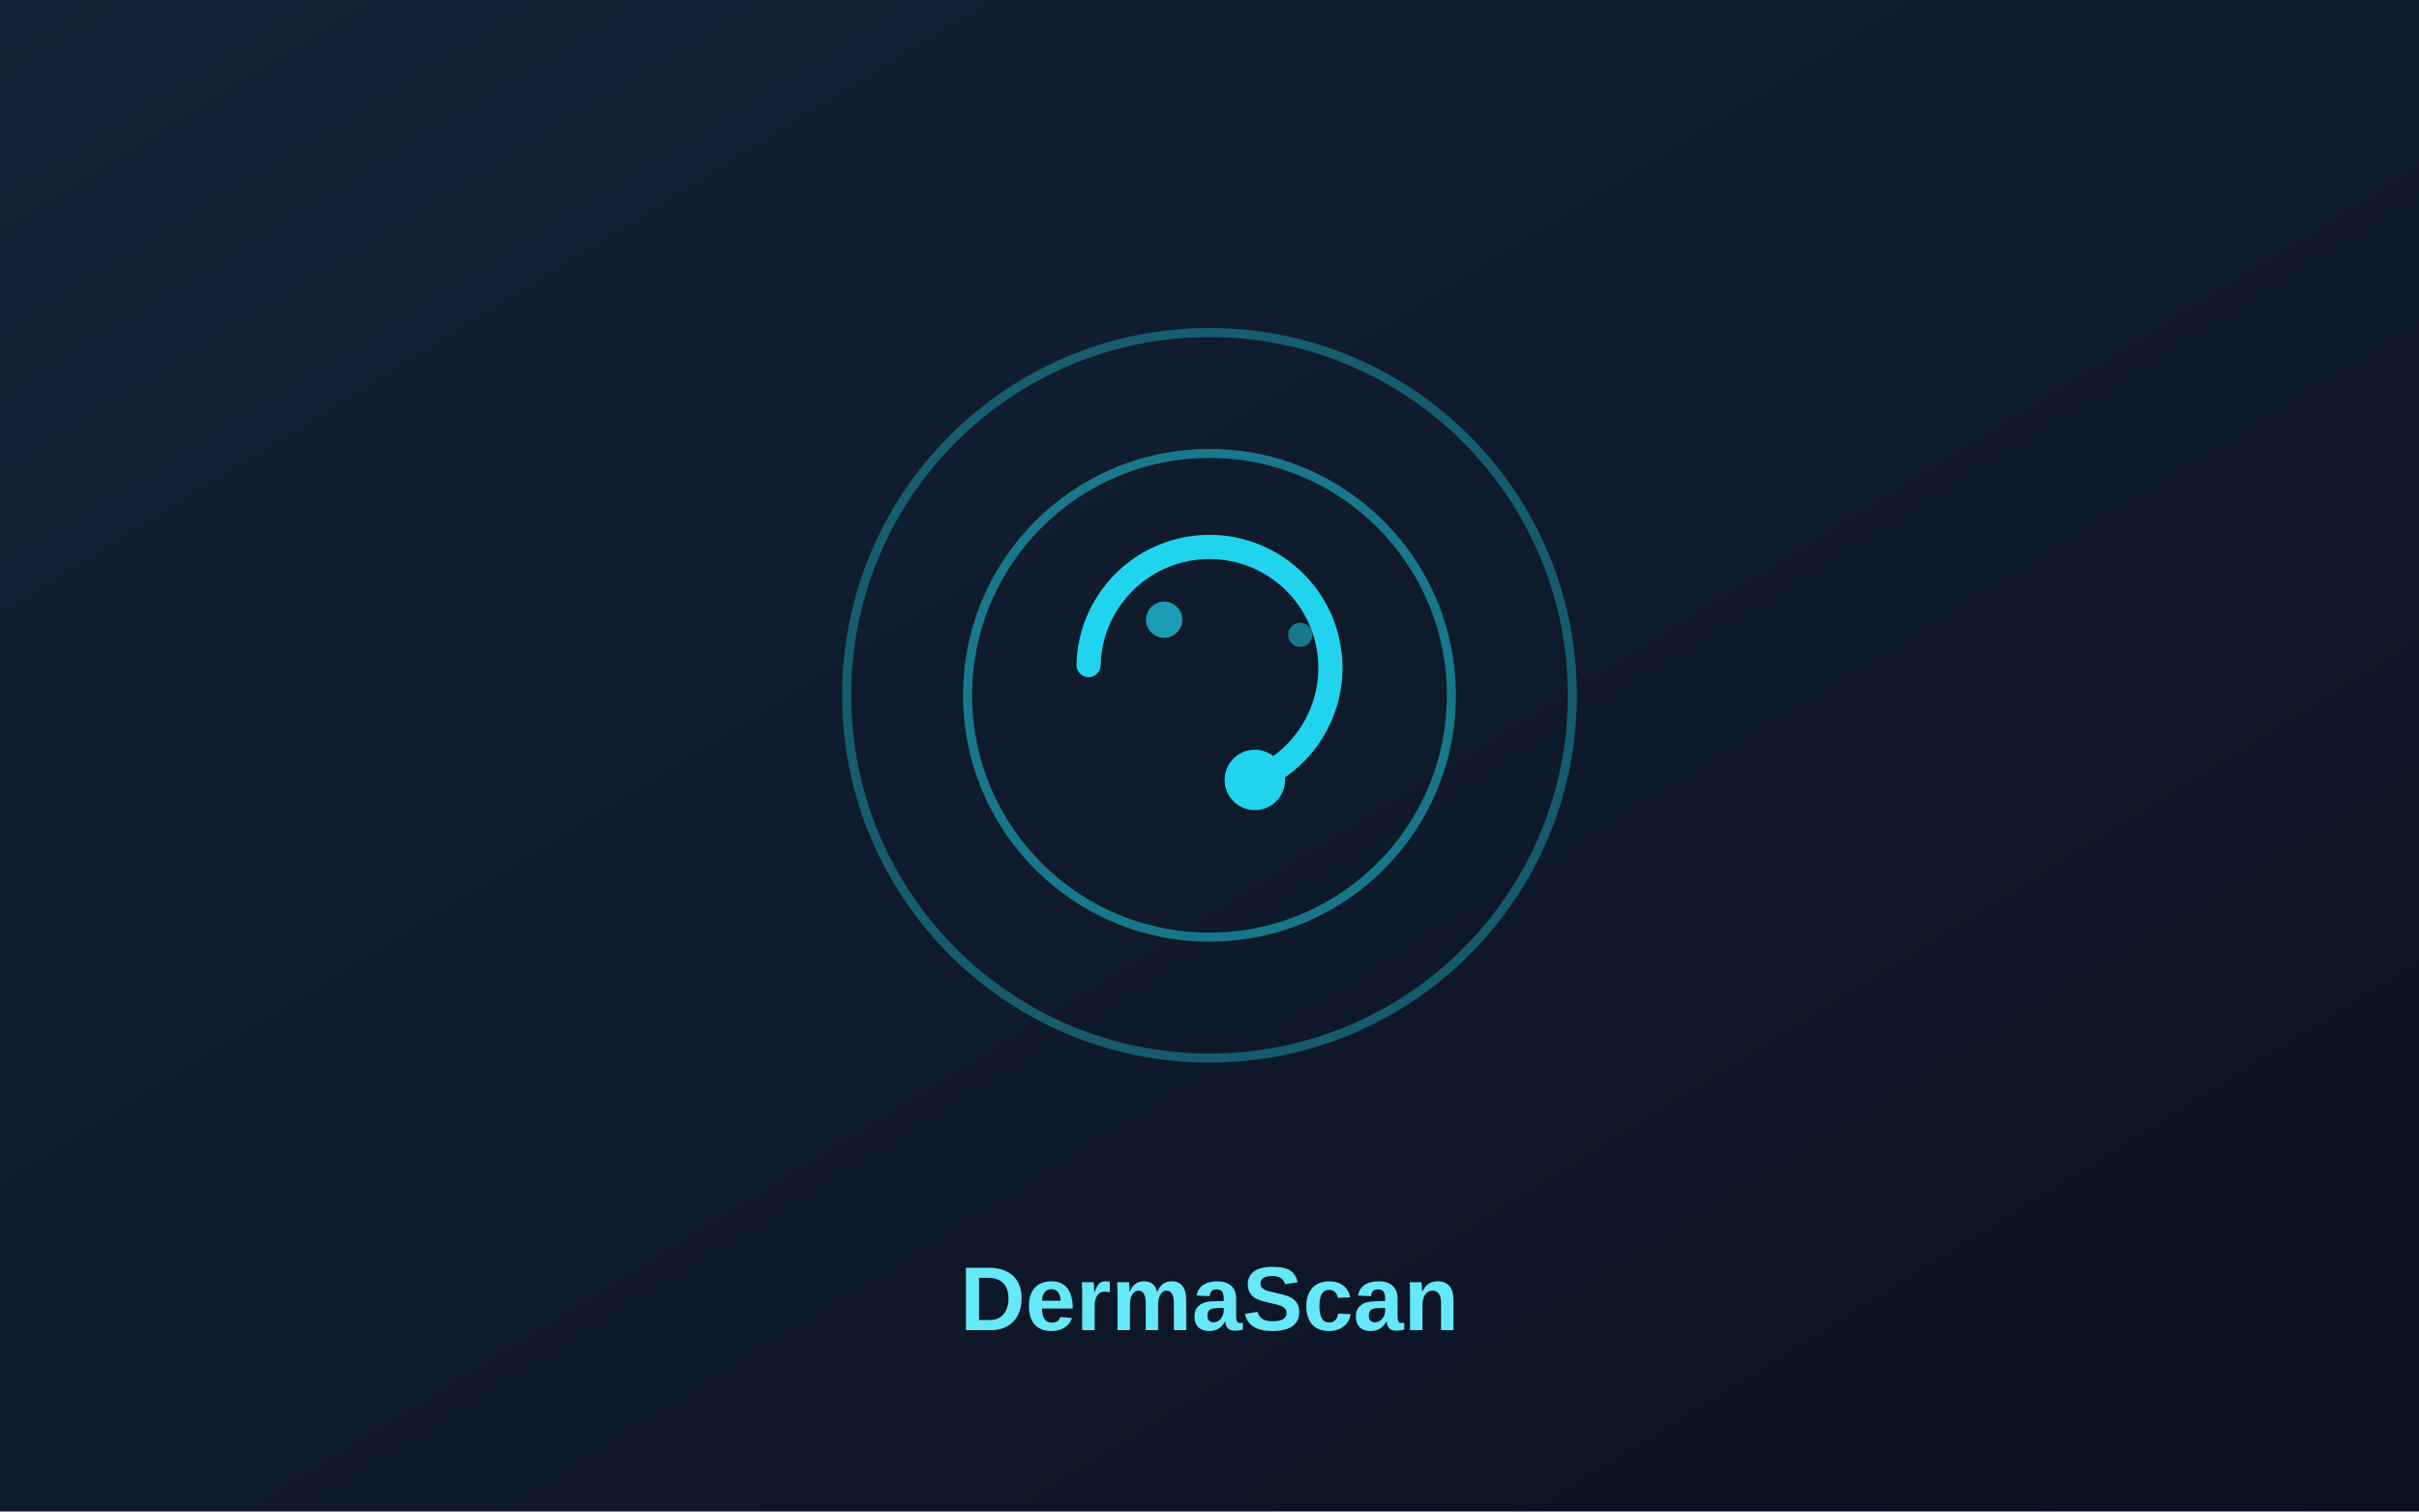
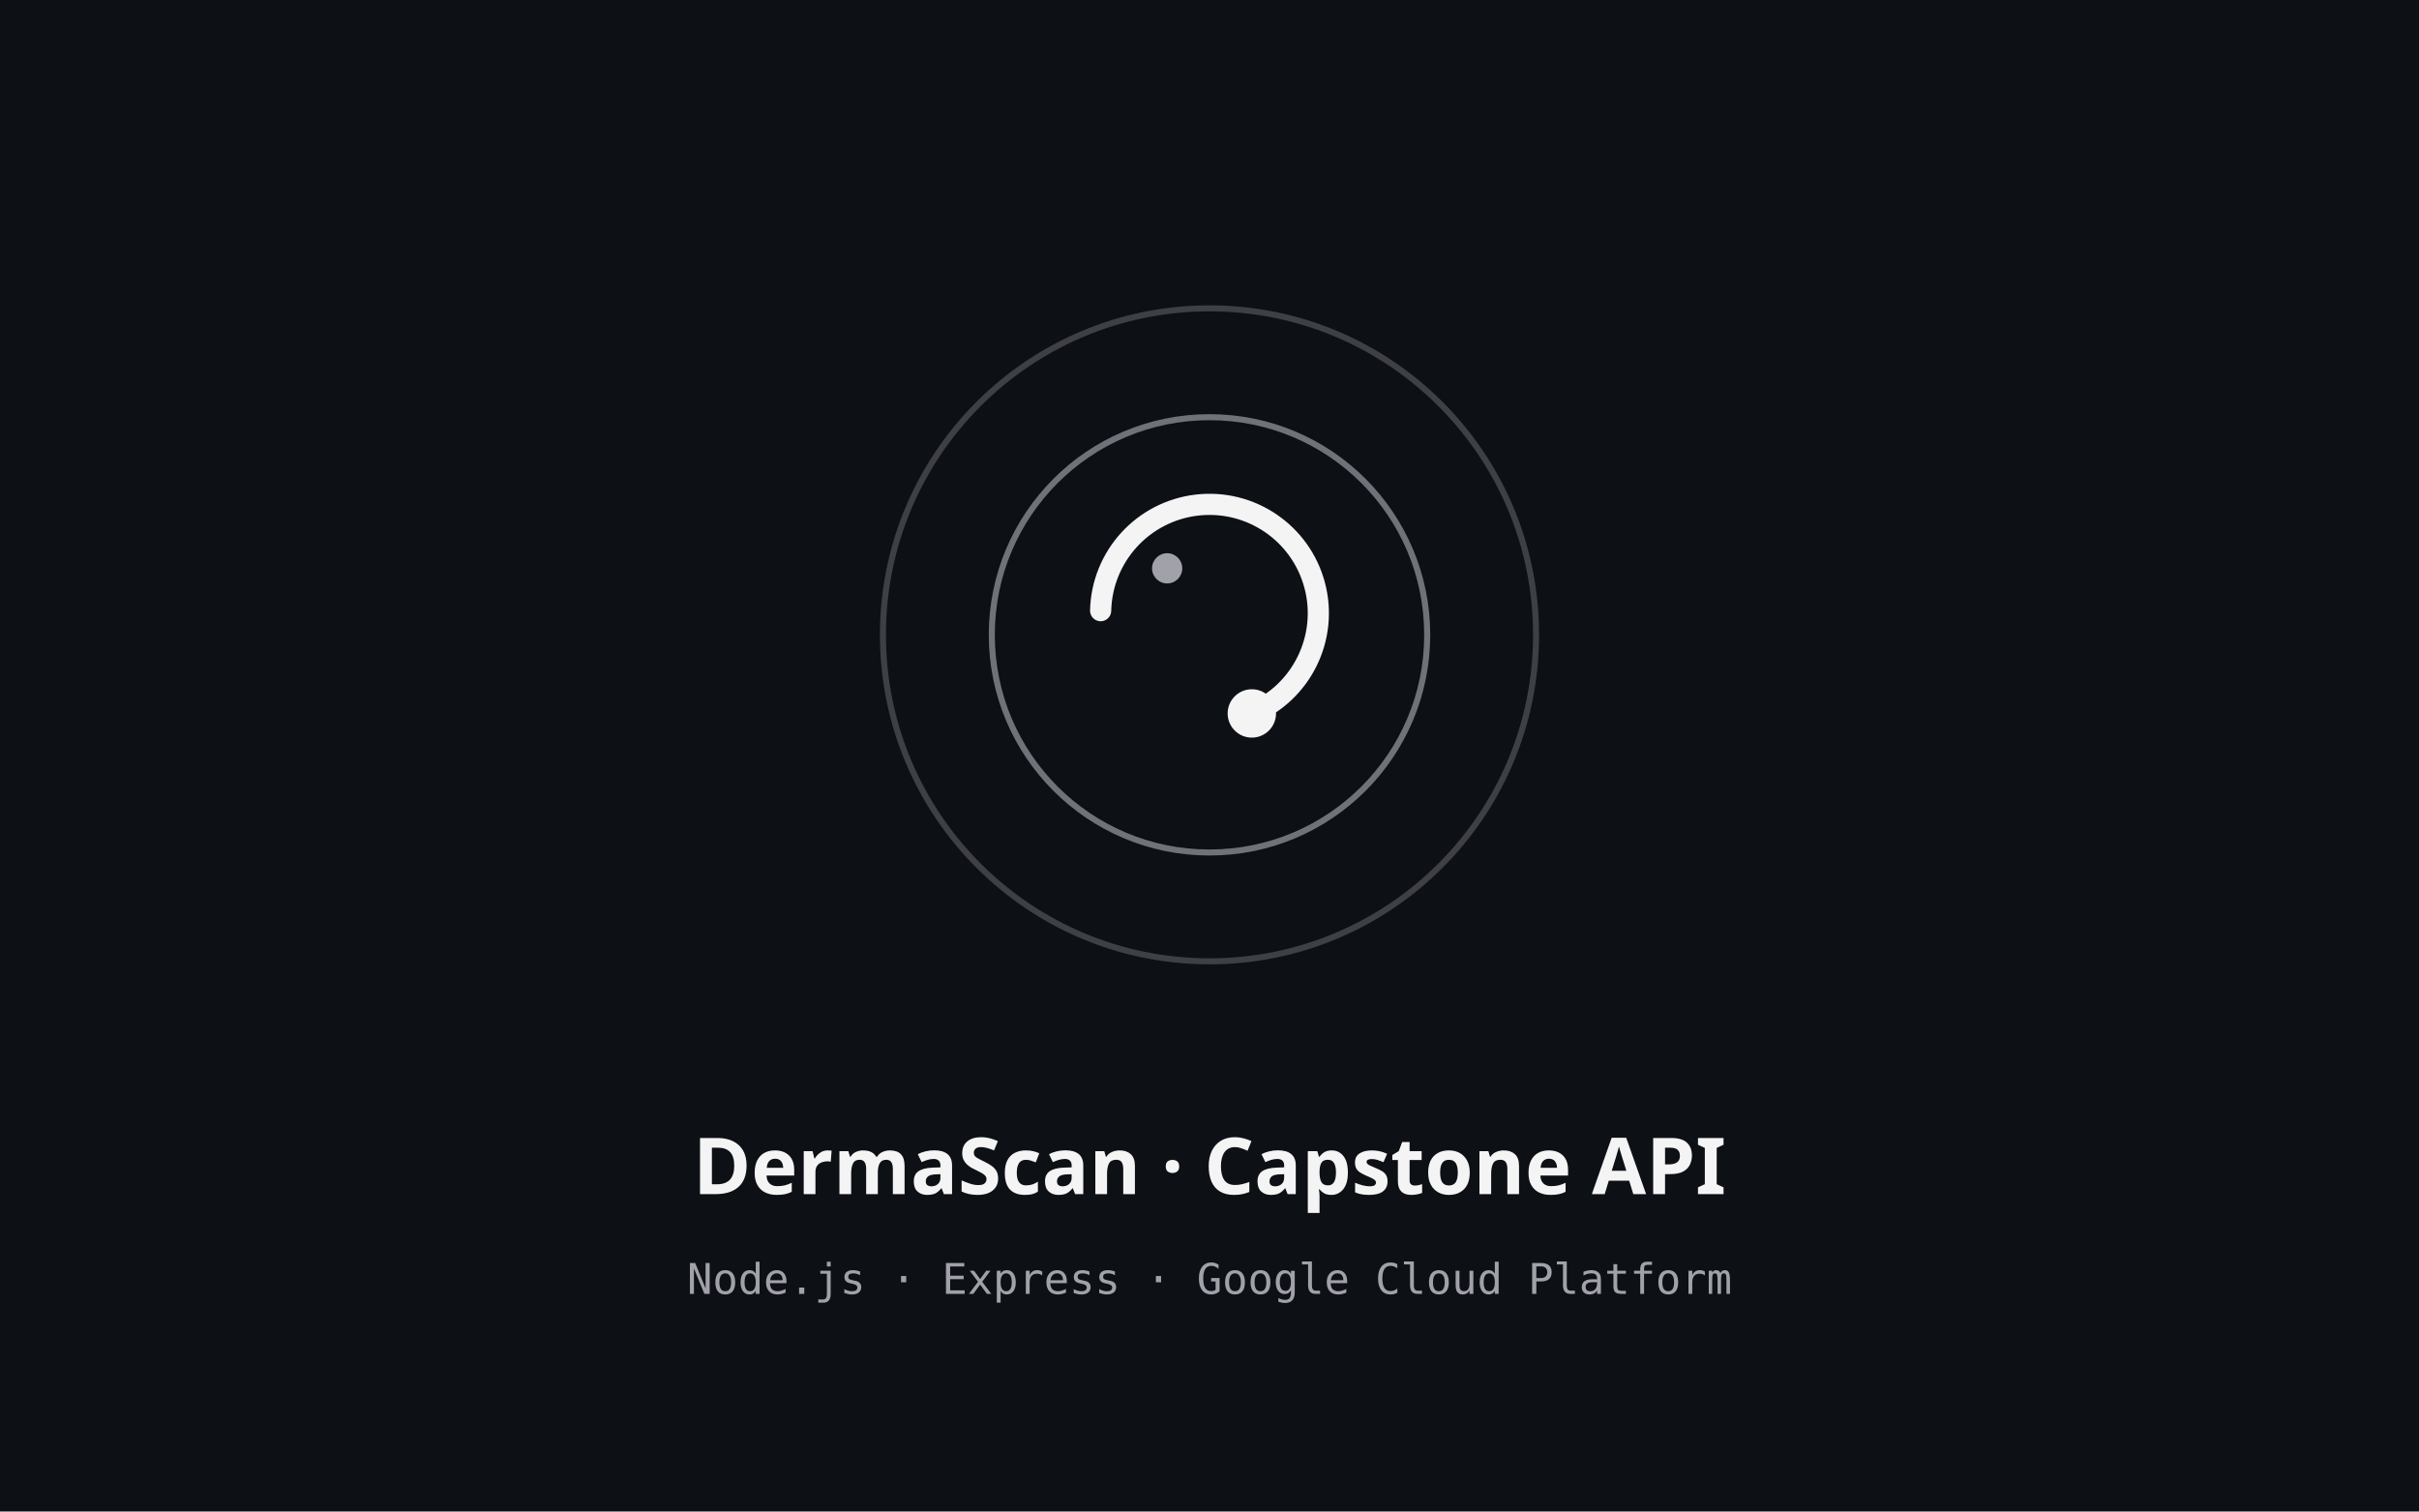
<svg xmlns="http://www.w3.org/2000/svg" viewBox="0 0 800 500">
-   <defs>
-     <linearGradient id="g2" x1="0" y1="0" x2="1" y2="1">
-       <stop offset="0%" stop-color="#132436" />
-       <stop offset="100%" stop-color="#0b1120" />
-     </linearGradient>
-   </defs>
-   <rect width="800" height="500" fill="url(#g2)" />
-   <circle cx="400" cy="230" r="120" fill="none" stroke="#22d3ee" stroke-width="3" opacity="0.35" />
-   <circle cx="400" cy="230" r="80" fill="none" stroke="#22d3ee" stroke-width="3" opacity="0.5" />
-   <g transform="translate(400,230)">
-     <path d="M-40 -10 a40 40 0 1 1 55 38" fill="none" stroke="#22d3ee" stroke-width="8" stroke-linecap="round" />
-     <circle cx="15" cy="28" r="10" fill="#22d3ee" />
-     <circle cx="-15" cy="-25" r="6" fill="#22d3ee" opacity="0.7" />
-     <circle cx="30" cy="-20" r="4" fill="#22d3ee" opacity="0.5" />
+   <rect width="800" height="500" fill="#0d1015" />
+   <circle cx="400" cy="210" r="108" fill="none" stroke="#3f3f46" stroke-width="2" />
+   <circle cx="400" cy="210" r="72" fill="none" stroke="#71717a" stroke-width="2" />
+   <g transform="translate(400,210)">
+     <path d="M-36 -8 a36 36 0 1 1 50 34" fill="none" stroke="#f4f4f5" stroke-width="7" stroke-linecap="round" />
+     <circle cx="14" cy="26" r="8" fill="#f4f4f5" />
+     <circle cx="-14" cy="-22" r="5" fill="#a1a1aa" />
  </g>
-   <text x="400" y="440" text-anchor="middle" fill="#67e8f9" font-family="Arial, sans-serif" font-size="30" font-weight="bold">DermaScan</text>
+   <text x="400" y="395" text-anchor="middle" fill="#f4f4f5" font-family="system-ui, sans-serif" font-size="26" font-weight="bold">DermaScan · Capstone API</text>
+   <text x="400" y="428" text-anchor="middle" fill="#a1a1aa" font-family="monospace" font-size="14">Node.js · Express · Google Cloud Platform</text>
</svg>
